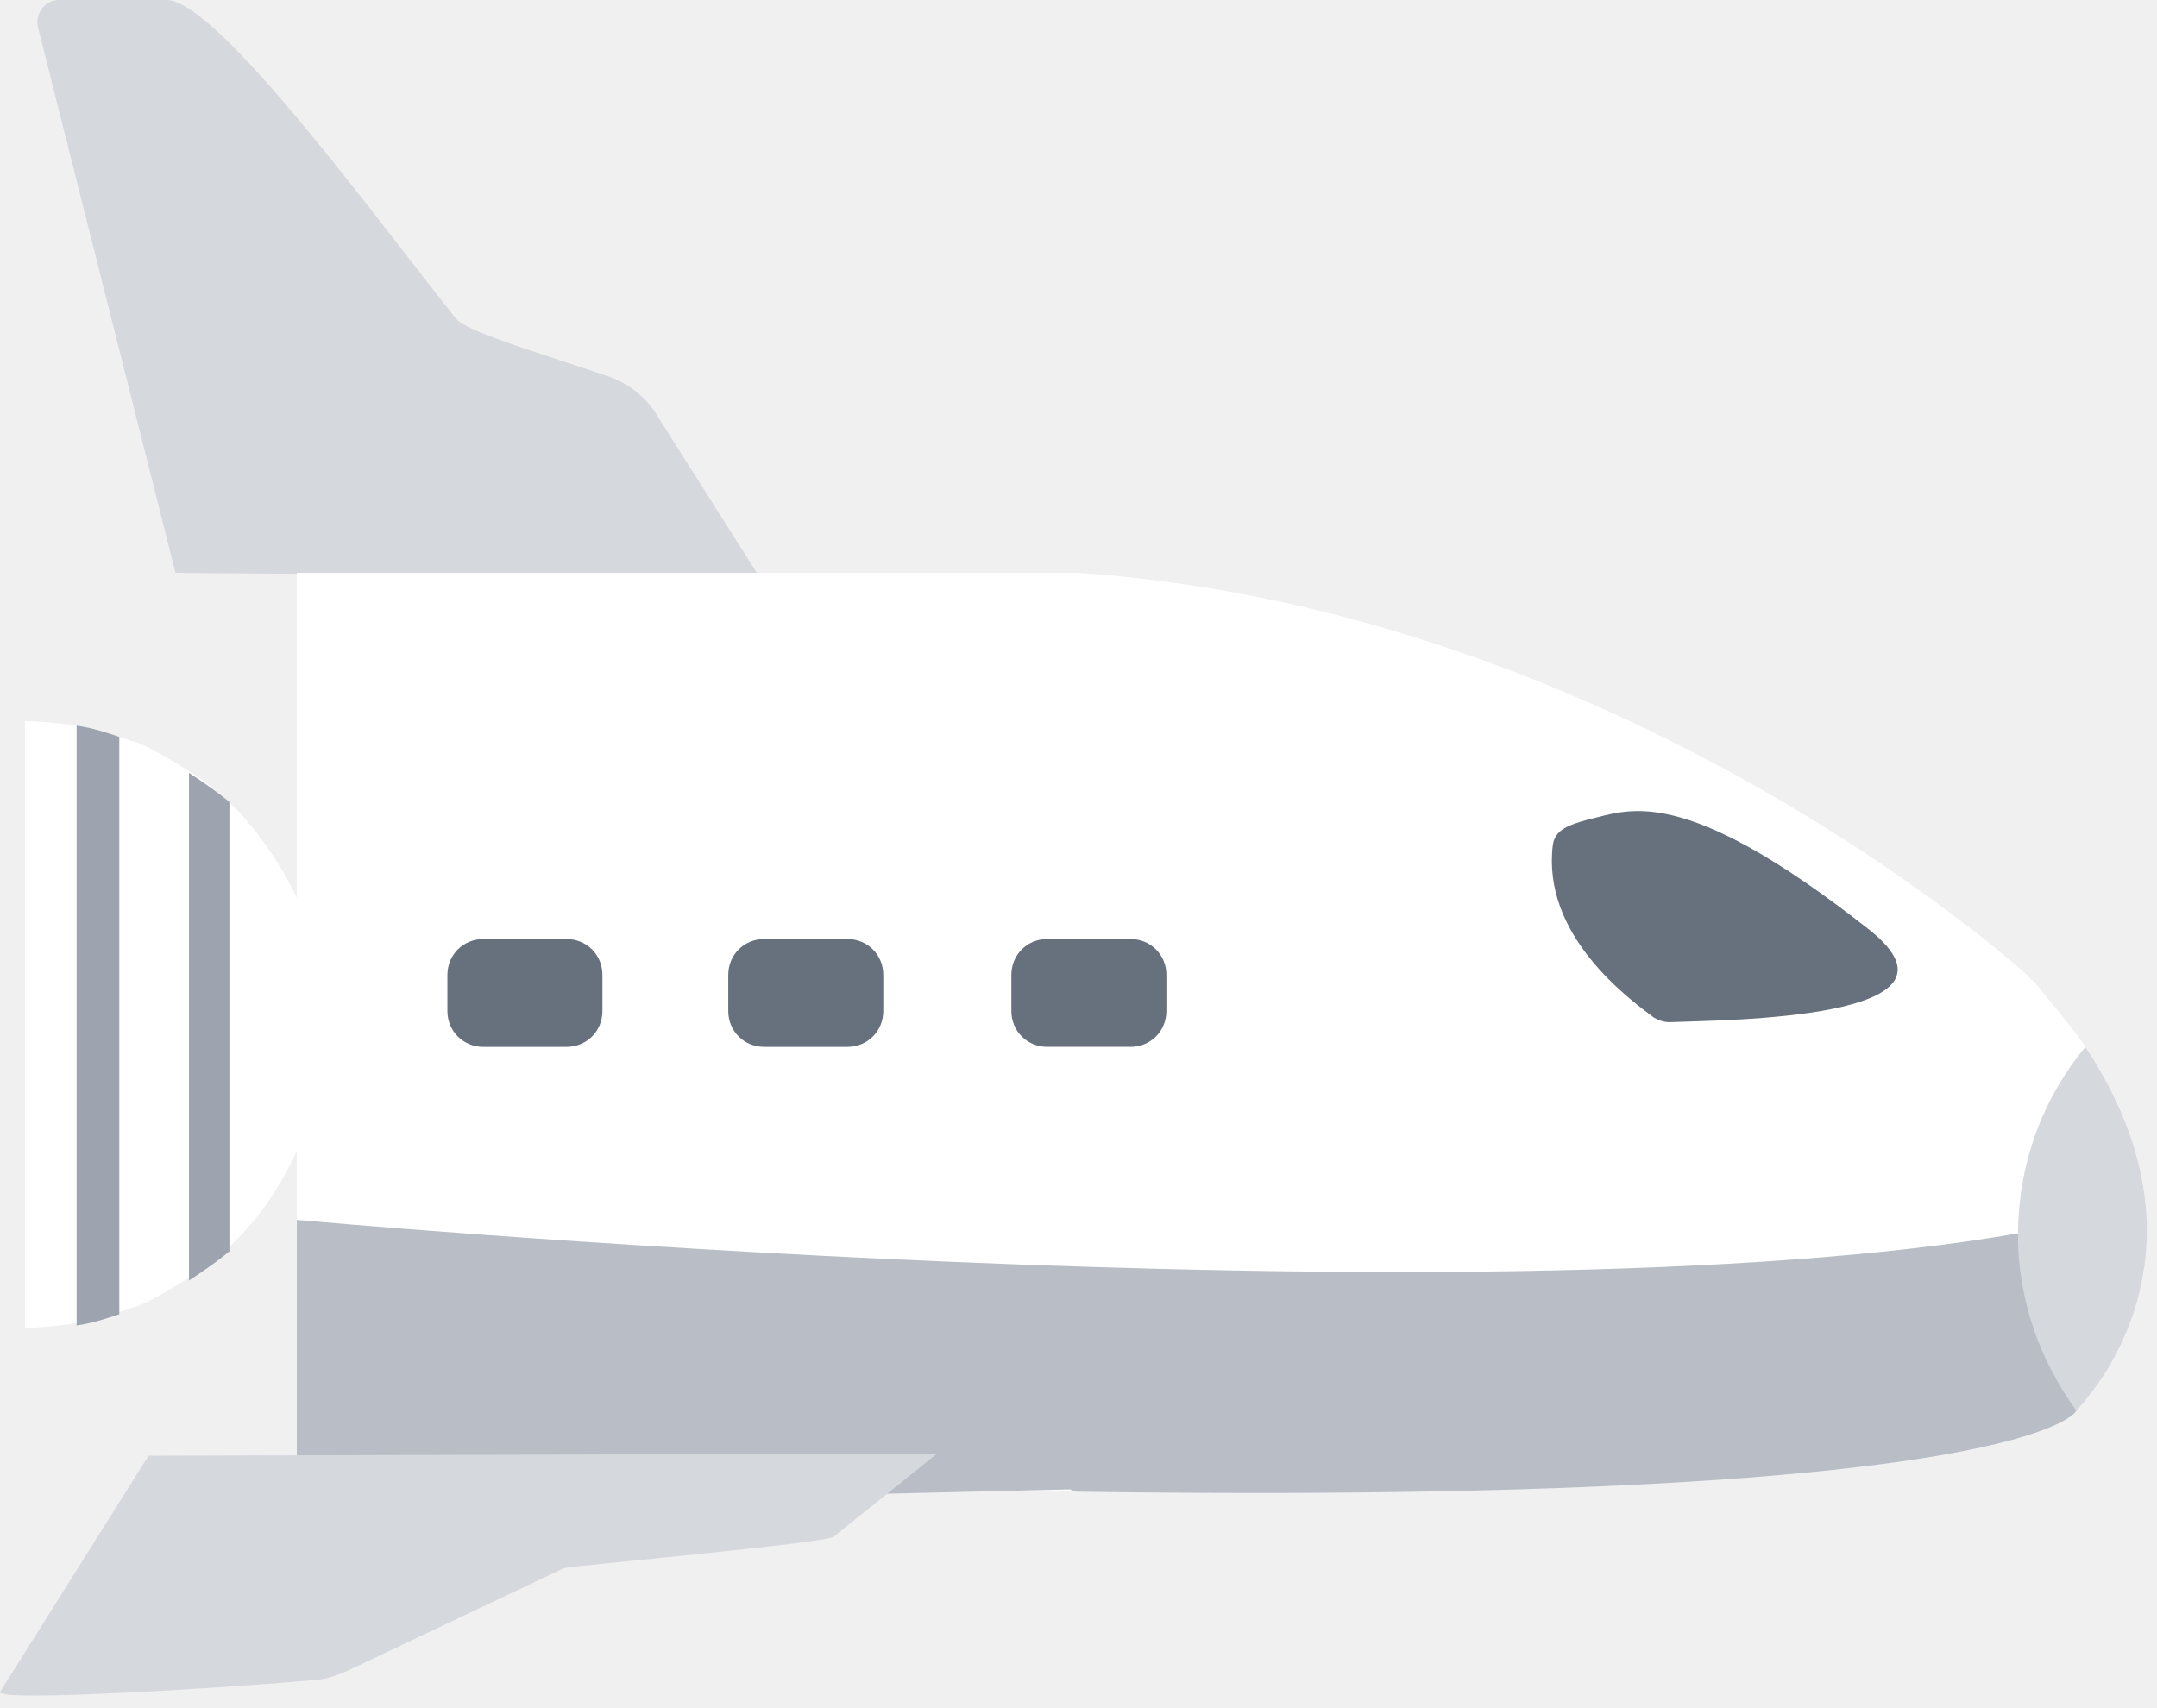
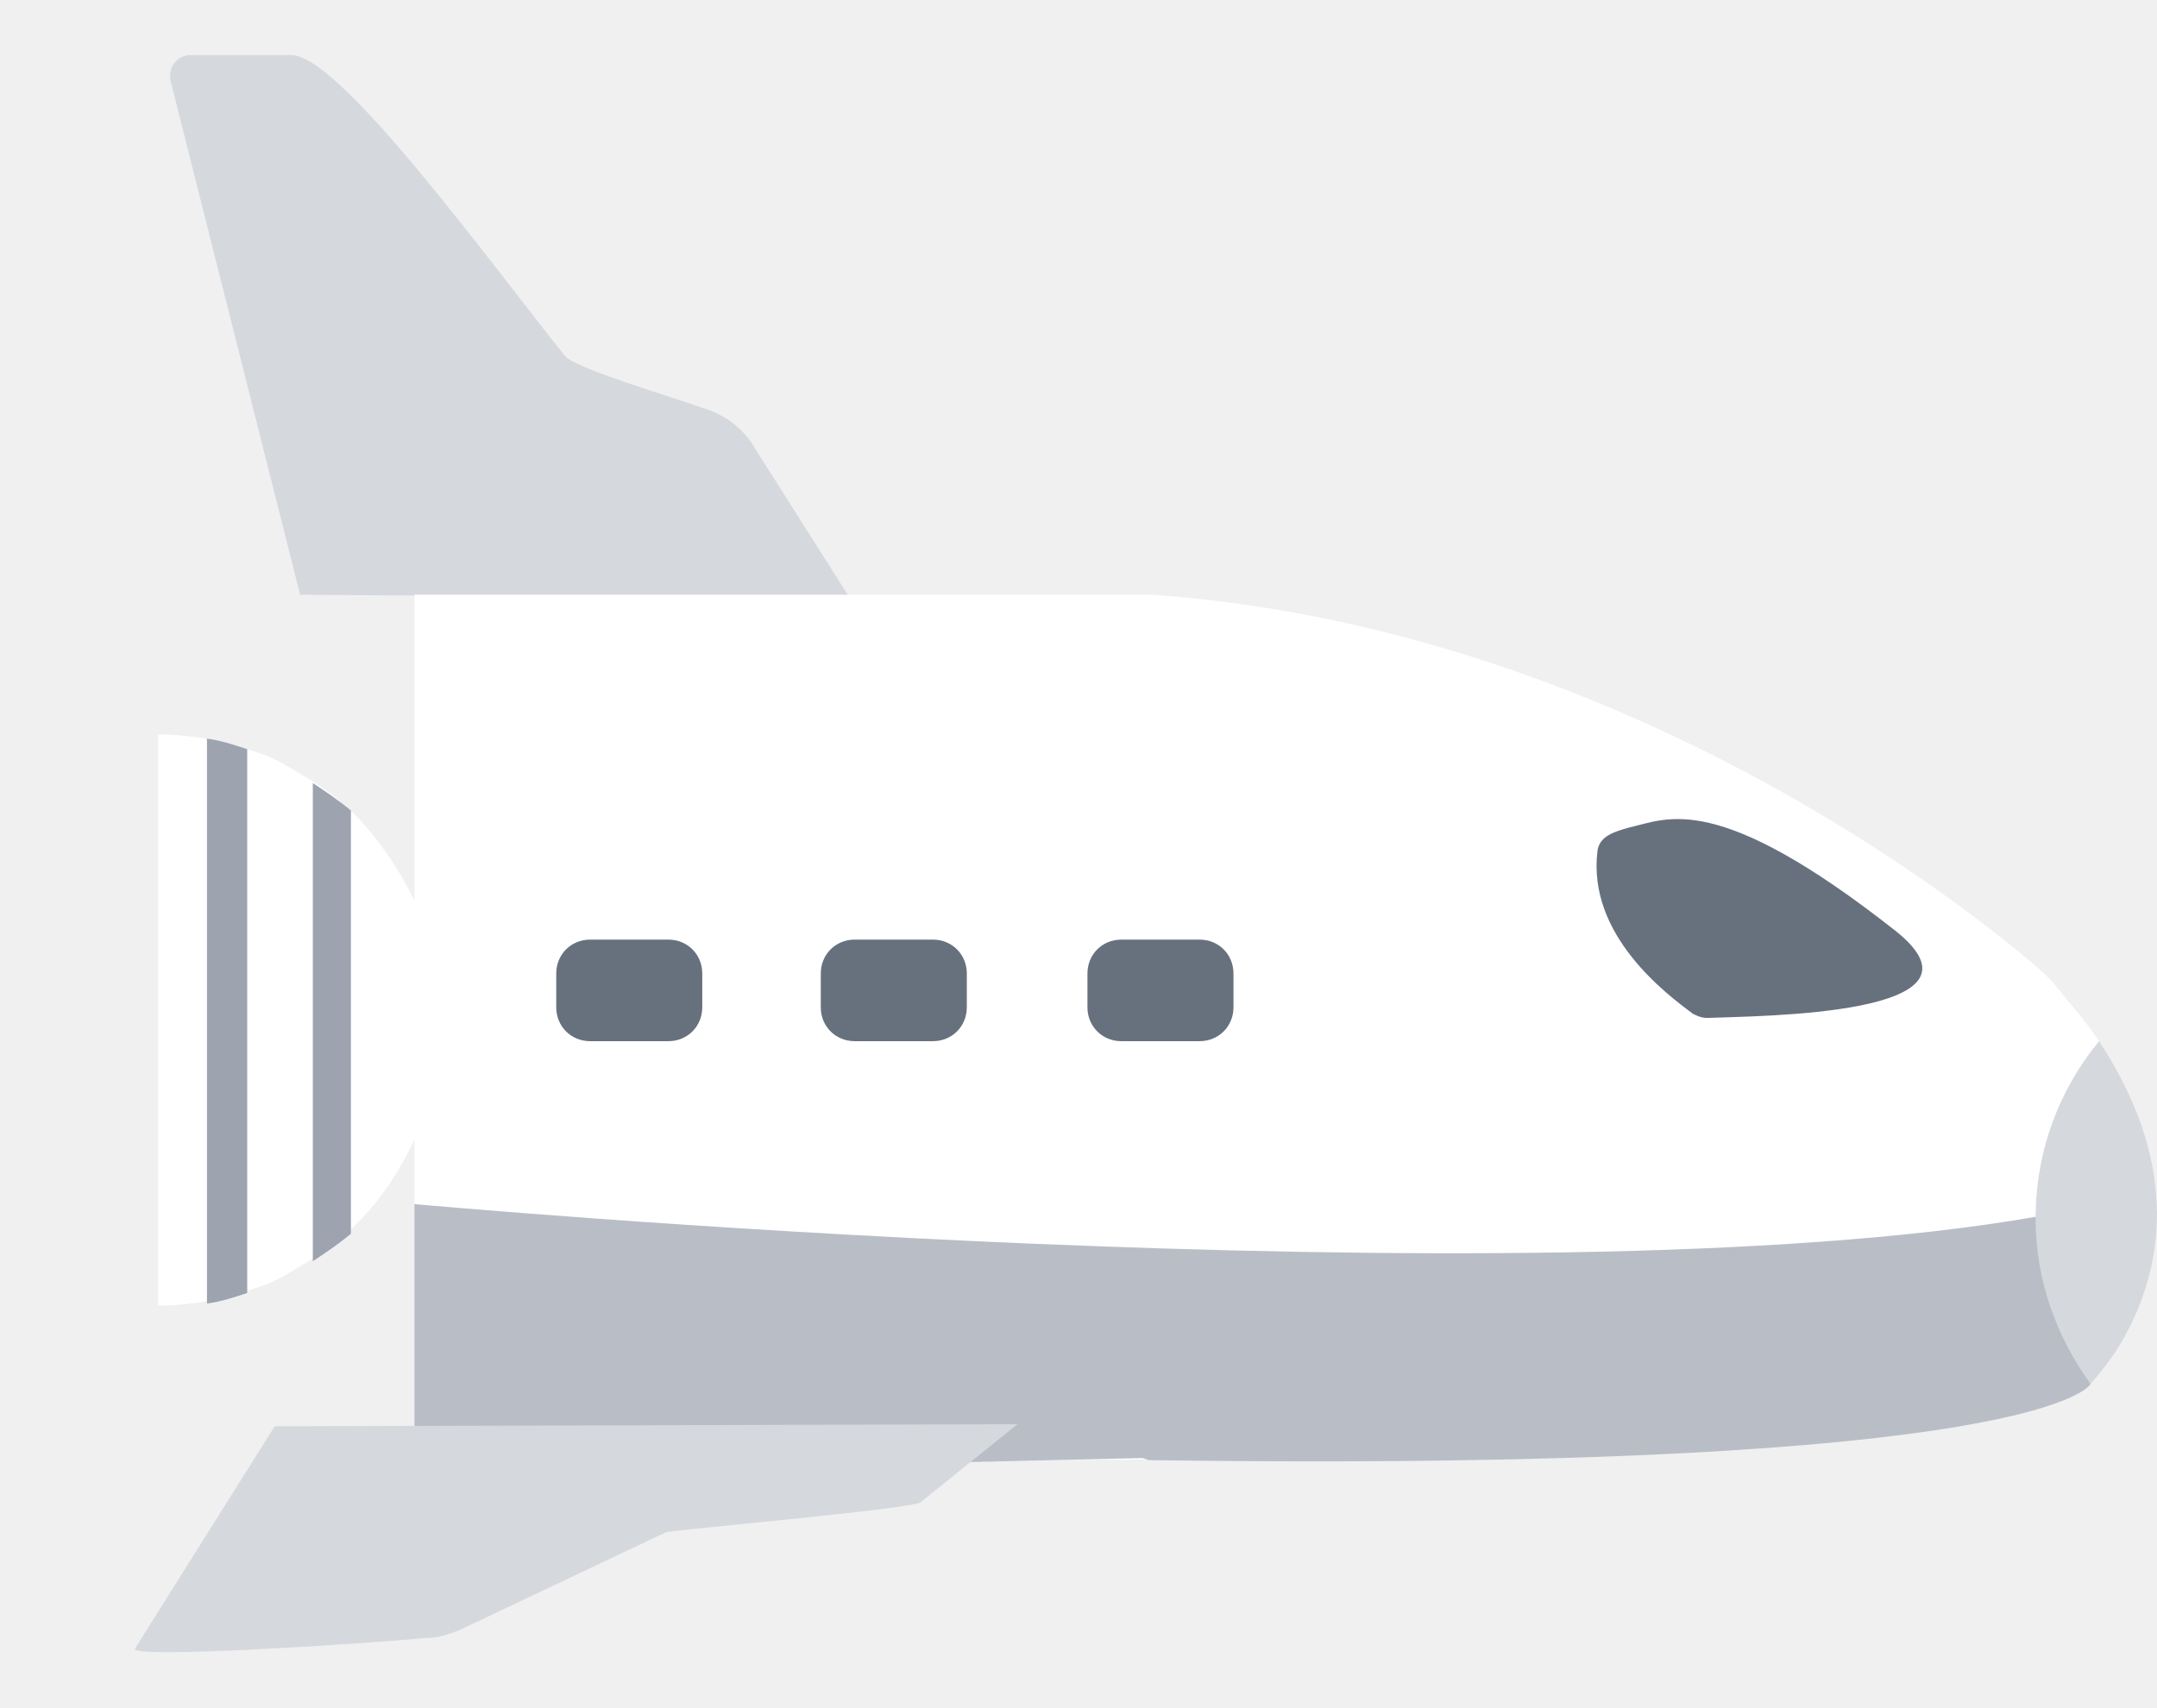
- <svg xmlns="http://www.w3.org/2000/svg" width="96" height="76" viewBox="0 0 96 76" fill="none">
-   <path d="M14.411 45.602C14.411 47.401 14.111 49.102 13.411 50.802C12.711 52.402 11.811 53.902 10.511 55.202C10.211 55.502 9.911 55.802 9.611 56.002C9.011 56.502 8.411 56.902 7.711 57.302C7.211 57.602 6.711 57.902 6.211 58.102C5.91 58.202 5.61 58.302 5.31 58.402C4.71 58.602 4.11 58.802 3.41 58.902C2.61 59.002 1.91 59.102 1.11 59.102L1.11 45.602L1.11 32.101C1.91 32.101 2.61 32.201 3.41 32.301C4.01 32.401 4.71 32.601 5.31 32.801C5.61 32.901 5.91 33.001 6.211 33.101C6.711 33.301 7.211 33.601 7.711 33.901C8.411 34.301 9.011 34.701 9.611 35.201C9.911 35.501 10.211 35.701 10.511 36.001C11.711 37.301 12.711 38.801 13.411 40.401C14.111 42.101 14.411 43.801 14.411 45.602Z" fill="white" />
-   <path d="M2.611 0L7.411 0C9.711 0 17.011 10.1 20.311 14.2C20.811 14.8 24.611 15.9 26.912 16.701C27.912 17 28.812 17.701 29.312 18.601L33.812 25.701L7.811 25.501L1.711 1.3C1.511 0.6 2.011 0 2.611 0Z" fill="#D5D8DD" />
-   <path d="M94.213 60.202C93.713 61.202 93.113 62.002 92.413 62.802C90.313 65.102 69.013 66.302 65.912 66.302L13.211 66.502L13.211 25.501L48.012 25.501C71.013 27.101 88.113 41.502 90.213 43.401C90.313 43.502 90.513 43.702 90.613 43.801C91.413 44.802 92.213 45.702 92.813 46.602C96.513 52.202 95.913 56.902 94.213 60.202Z" fill="white" />
-   <path d="M5.31 32.801L5.31 58.502C4.71 58.702 4.11 58.902 3.41 59.002L3.41 32.301C4.11 32.401 4.71 32.601 5.31 32.801Z" fill="#9DA4AF" />
-   <path d="M10.211 35.701L10.211 55.702C9.611 56.202 9.011 56.602 8.411 57.002L8.411 34.401C9.011 34.801 9.611 35.201 10.211 35.701Z" fill="#9DA4AF" />
-   <path d="M47.612 66.302L13.211 67.102V54.302C13.211 54.302 65.812 59.102 89.813 54.902C89.813 54.902 92.213 62.602 92.413 62.802C92.413 62.802 90.413 67.002 47.912 66.402" fill="#B9BEC6" />
-   <path d="M6.611 64.802L41.712 64.702L37.112 68.402C36.712 68.702 25.511 69.702 25.111 69.802L15.411 74.402C14.911 74.602 14.411 74.802 13.811 74.802C10.611 75.102 -0.389 75.802 0.011 75.302L6.611 64.802Z" fill="#D5D8DD" />
-   <path d="M25.212 46.602H21.512C20.612 46.602 19.912 45.902 19.912 45.002V43.402C19.912 42.502 20.612 41.802 21.512 41.802H25.212C26.112 41.802 26.812 42.502 26.812 43.402V45.002C26.812 45.902 26.112 46.602 25.212 46.602Z" fill="#67717E" />
-   <path d="M37.712 46.602H34.012C33.112 46.602 32.412 45.902 32.412 45.002V43.402C32.412 42.502 33.112 41.802 34.012 41.802H37.712C38.612 41.802 39.312 42.502 39.312 43.402V45.002C39.312 45.902 38.612 46.602 37.712 46.602Z" fill="#67717E" />
-   <path d="M50.312 46.601H46.612C45.712 46.601 45.012 45.901 45.012 45.001V43.401C45.012 42.501 45.712 41.801 46.612 41.801H50.312C51.212 41.801 51.912 42.501 51.912 43.401V45.001C51.912 45.901 51.212 46.601 50.312 46.601Z" fill="#67717E" />
-   <path d="M94.214 60.202C93.714 61.202 93.114 62.002 92.414 62.802C90.814 60.602 89.814 57.902 89.814 55.002C89.814 51.802 90.913 48.902 92.814 46.602C96.514 52.202 95.914 56.902 94.214 60.202Z" fill="#D5D8DD" />
-   <path d="M69.112 37.602C69.213 36.901 69.912 36.701 70.612 36.501C72.413 36.101 74.713 34.701 83.213 41.402C88.213 45.402 76.713 45.402 74.313 45.502C74.013 45.502 73.813 45.402 73.613 45.302C72.413 44.402 68.612 41.602 69.112 37.602Z" fill="#67717E" />
+ <svg xmlns="http://www.w3.org/2000/svg" width="96" height="76" viewBox="0 0 96 76" fill="none" version="1.1">
+   <path d="m 19.574,45.406 c 0,1.695 -0.283,3.297 -0.942,4.898 -0.659,1.507 -1.507,2.92 -2.732,4.145 -0.283,0.283 -0.565,0.565 -0.848,0.754 -0.565,0.471 -1.13,0.848 -1.79,1.224 -0.471,0.283 -0.942,0.565 -1.413,0.754 -0.283,0.094 -0.565,0.188 -0.848,0.283 -0.565,0.188 -1.13,0.377 -1.79,0.471 -0.754,0.094 -1.413,0.188 -2.166,0.188 V 45.406 32.69 c 0.754,0 1.413,0.094 2.166,0.188 0.565,0.094 1.225,0.283 1.79,0.471 0.283,0.094 0.565,0.188 0.848,0.283 0.471,0.188 0.942,0.471 1.413,0.754 0.659,0.377 1.225,0.754 1.79,1.225 0.283,0.283 0.565,0.471 0.848,0.754 1.13,1.224 2.072,2.637 2.732,4.145 0.659,1.601 0.942,3.203 0.942,4.898 z" fill="#ffffff" style="stroke-width:0.942" />
+   <path d="m 8.459,2.453 h 4.521 c 2.166,0 9.043,9.514 12.151,13.376 0.471,0.565 4.05,1.601 6.217,2.355 0.942,0.283 1.79,0.942 2.261,1.79 L 37.848,26.661 13.357,26.473 7.611,3.678 C 7.423,3.019 7.894,2.453 8.459,2.453 Z" fill="#d5d8dd" style="stroke-width:0.942" />
+   <path d="m 94.741,59.159 c -0.471,0.942 -1.036,1.696 -1.695,2.449 -1.978,2.167 -22.042,3.297 -24.962,3.297 L 18.444,65.093 V 26.473 h 32.78 c 21.665,1.507 37.772,15.071 39.75,16.861 0.094,0.094 0.283,0.283 0.377,0.377 0.754,0.942 1.507,1.79 2.072,2.637 3.485,5.275 2.92,9.702 1.319,12.81 z" fill="#ffffff" style="stroke-width:0.942" />
+   <path d="M 11.002,33.349 V 57.557 C 10.437,57.746 9.871,57.934 9.212,58.028 V 32.878 c 0.659,0.094 1.225,0.283 1.79,0.471 z" fill="#9da4af" style="stroke-width:0.942" />
+   <path d="M 15.618,36.081 V 54.92 c -0.565,0.471 -1.13,0.848 -1.696,1.224 V 34.856 c 0.565,0.377 1.13,0.754 1.696,1.225 z" fill="#9da4af" style="stroke-width:0.942" />
+   <path d="M 50.846,64.905 18.444,65.658 V 53.601 c 0,0 49.546,4.521 72.153,0.565 0,0 2.261,7.253 2.449,7.441 0,0 -1.884,3.956 -41.917,3.391" fill="#b9bec6" style="stroke-width:0.942" />
+   <path d="m 12.227,63.491 33.062,-0.094 -4.333,3.485 c -0.377,0.283 -10.927,1.225 -11.303,1.319 l -9.137,4.333 c -0.471,0.188 -0.942,0.377 -1.507,0.377 -3.014,0.283 -13.376,0.942 -12.999,0.471 z" fill="#d5d8dd" style="stroke-width:0.942" />
+   <path d="m 29.748,46.348 h -3.485 c -0.848,0 -1.507,-0.659 -1.507,-1.507 v -1.507 c 0,-0.848 0.659,-1.507 1.507,-1.507 h 3.485 c 0.848,0 1.507,0.659 1.507,1.507 v 1.507 c 0,0.848 -0.659,1.507 -1.507,1.507 z" fill="#67717e" style="stroke-width:0.942" />
+   <path d="m 41.522,46.348 h -3.485 c -0.848,0 -1.507,-0.659 -1.507,-1.507 v -1.507 c 0,-0.848 0.659,-1.507 1.507,-1.507 h 3.485 c 0.848,0 1.507,0.659 1.507,1.507 v 1.507 c 0,0.848 -0.659,1.507 -1.507,1.507 z" fill="#67717e" style="stroke-width:0.942" />
+   <path d="m 53.39,46.348 h -3.485 c -0.848,0 -1.507,-0.659 -1.507,-1.507 v -1.507 c 0,-0.848 0.659,-1.507 1.507,-1.507 h 3.485 c 0.848,0 1.507,0.659 1.507,1.507 v 1.507 c 0,0.848 -0.659,1.507 -1.507,1.507 z" fill="#67717e" style="stroke-width:0.942" />
+   <path d="m 94.741,59.159 c -0.471,0.942 -1.036,1.695 -1.695,2.449 -1.507,-2.072 -2.449,-4.616 -2.449,-7.347 0,-3.014 1.036,-5.746 2.826,-7.912 3.485,5.275 2.92,9.702 1.319,12.81 z" fill="#d5d8dd" id="path2577" style="stroke-width:0.942" />
+   <path d="m 71.098,37.871 c 0.094,-0.659 0.754,-0.848 1.413,-1.036 1.696,-0.377 3.862,-1.695 11.869,4.616 4.71,3.768 -6.123,3.768 -8.383,3.862 -0.283,0 -0.471,-0.094 -0.659,-0.188 -1.13,-0.848 -4.71,-3.485 -4.239,-7.253 z" fill="#67717e" id="path2579" style="stroke-width:0.942" />
</svg>
